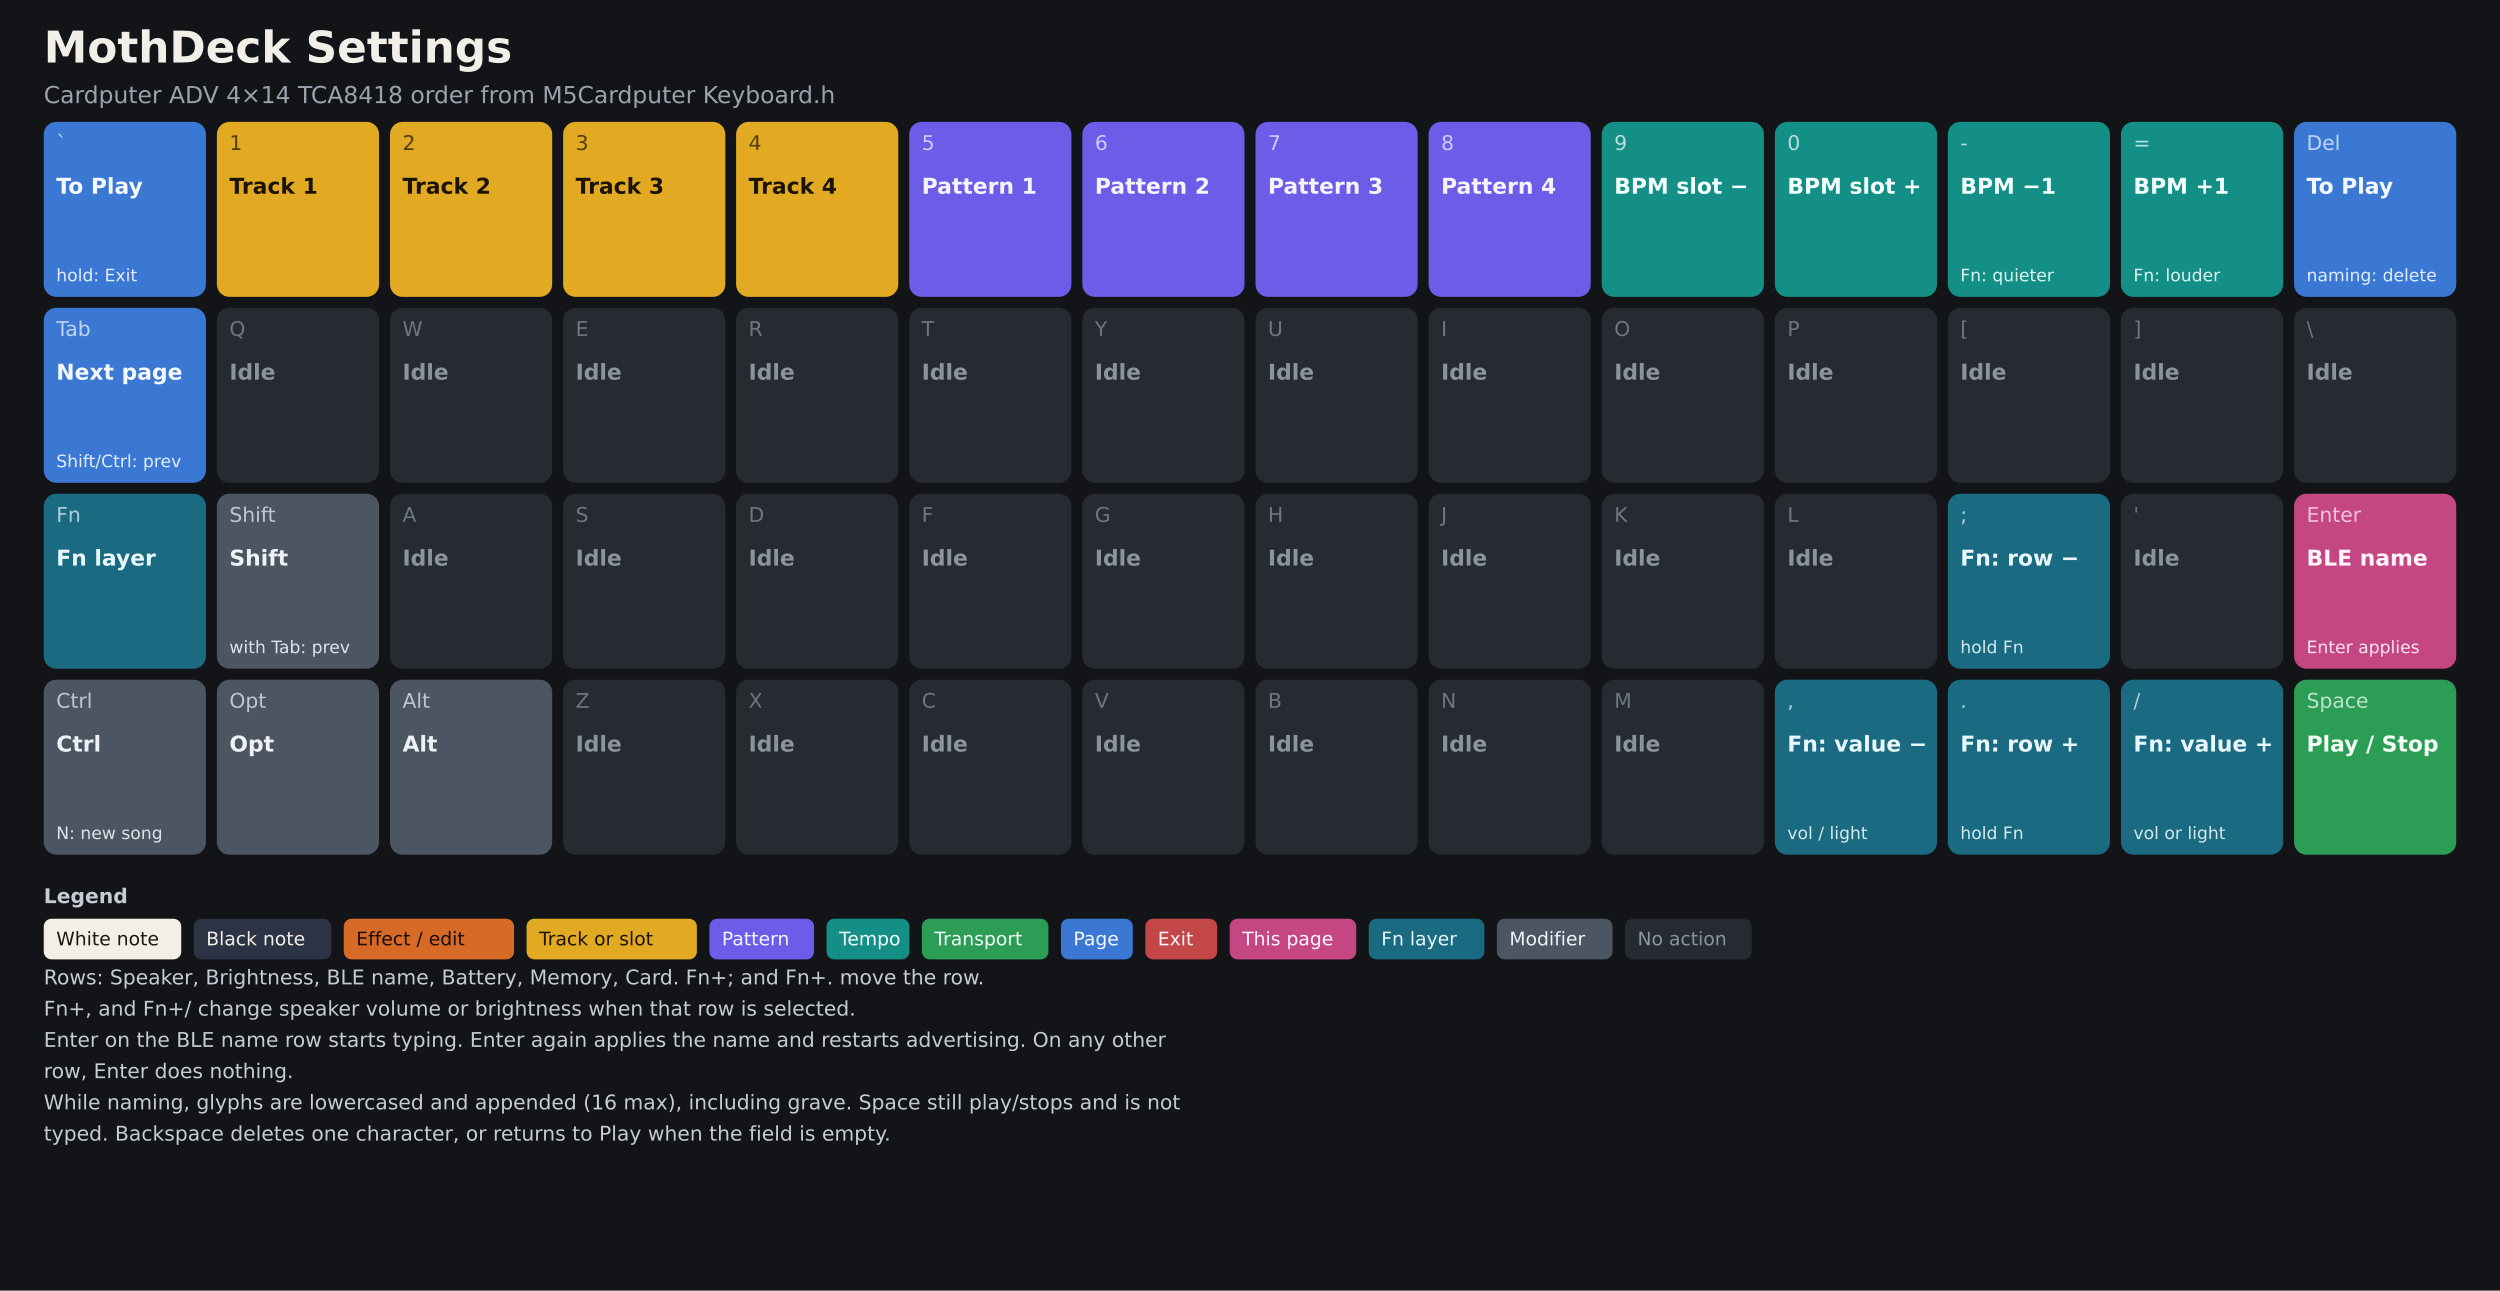
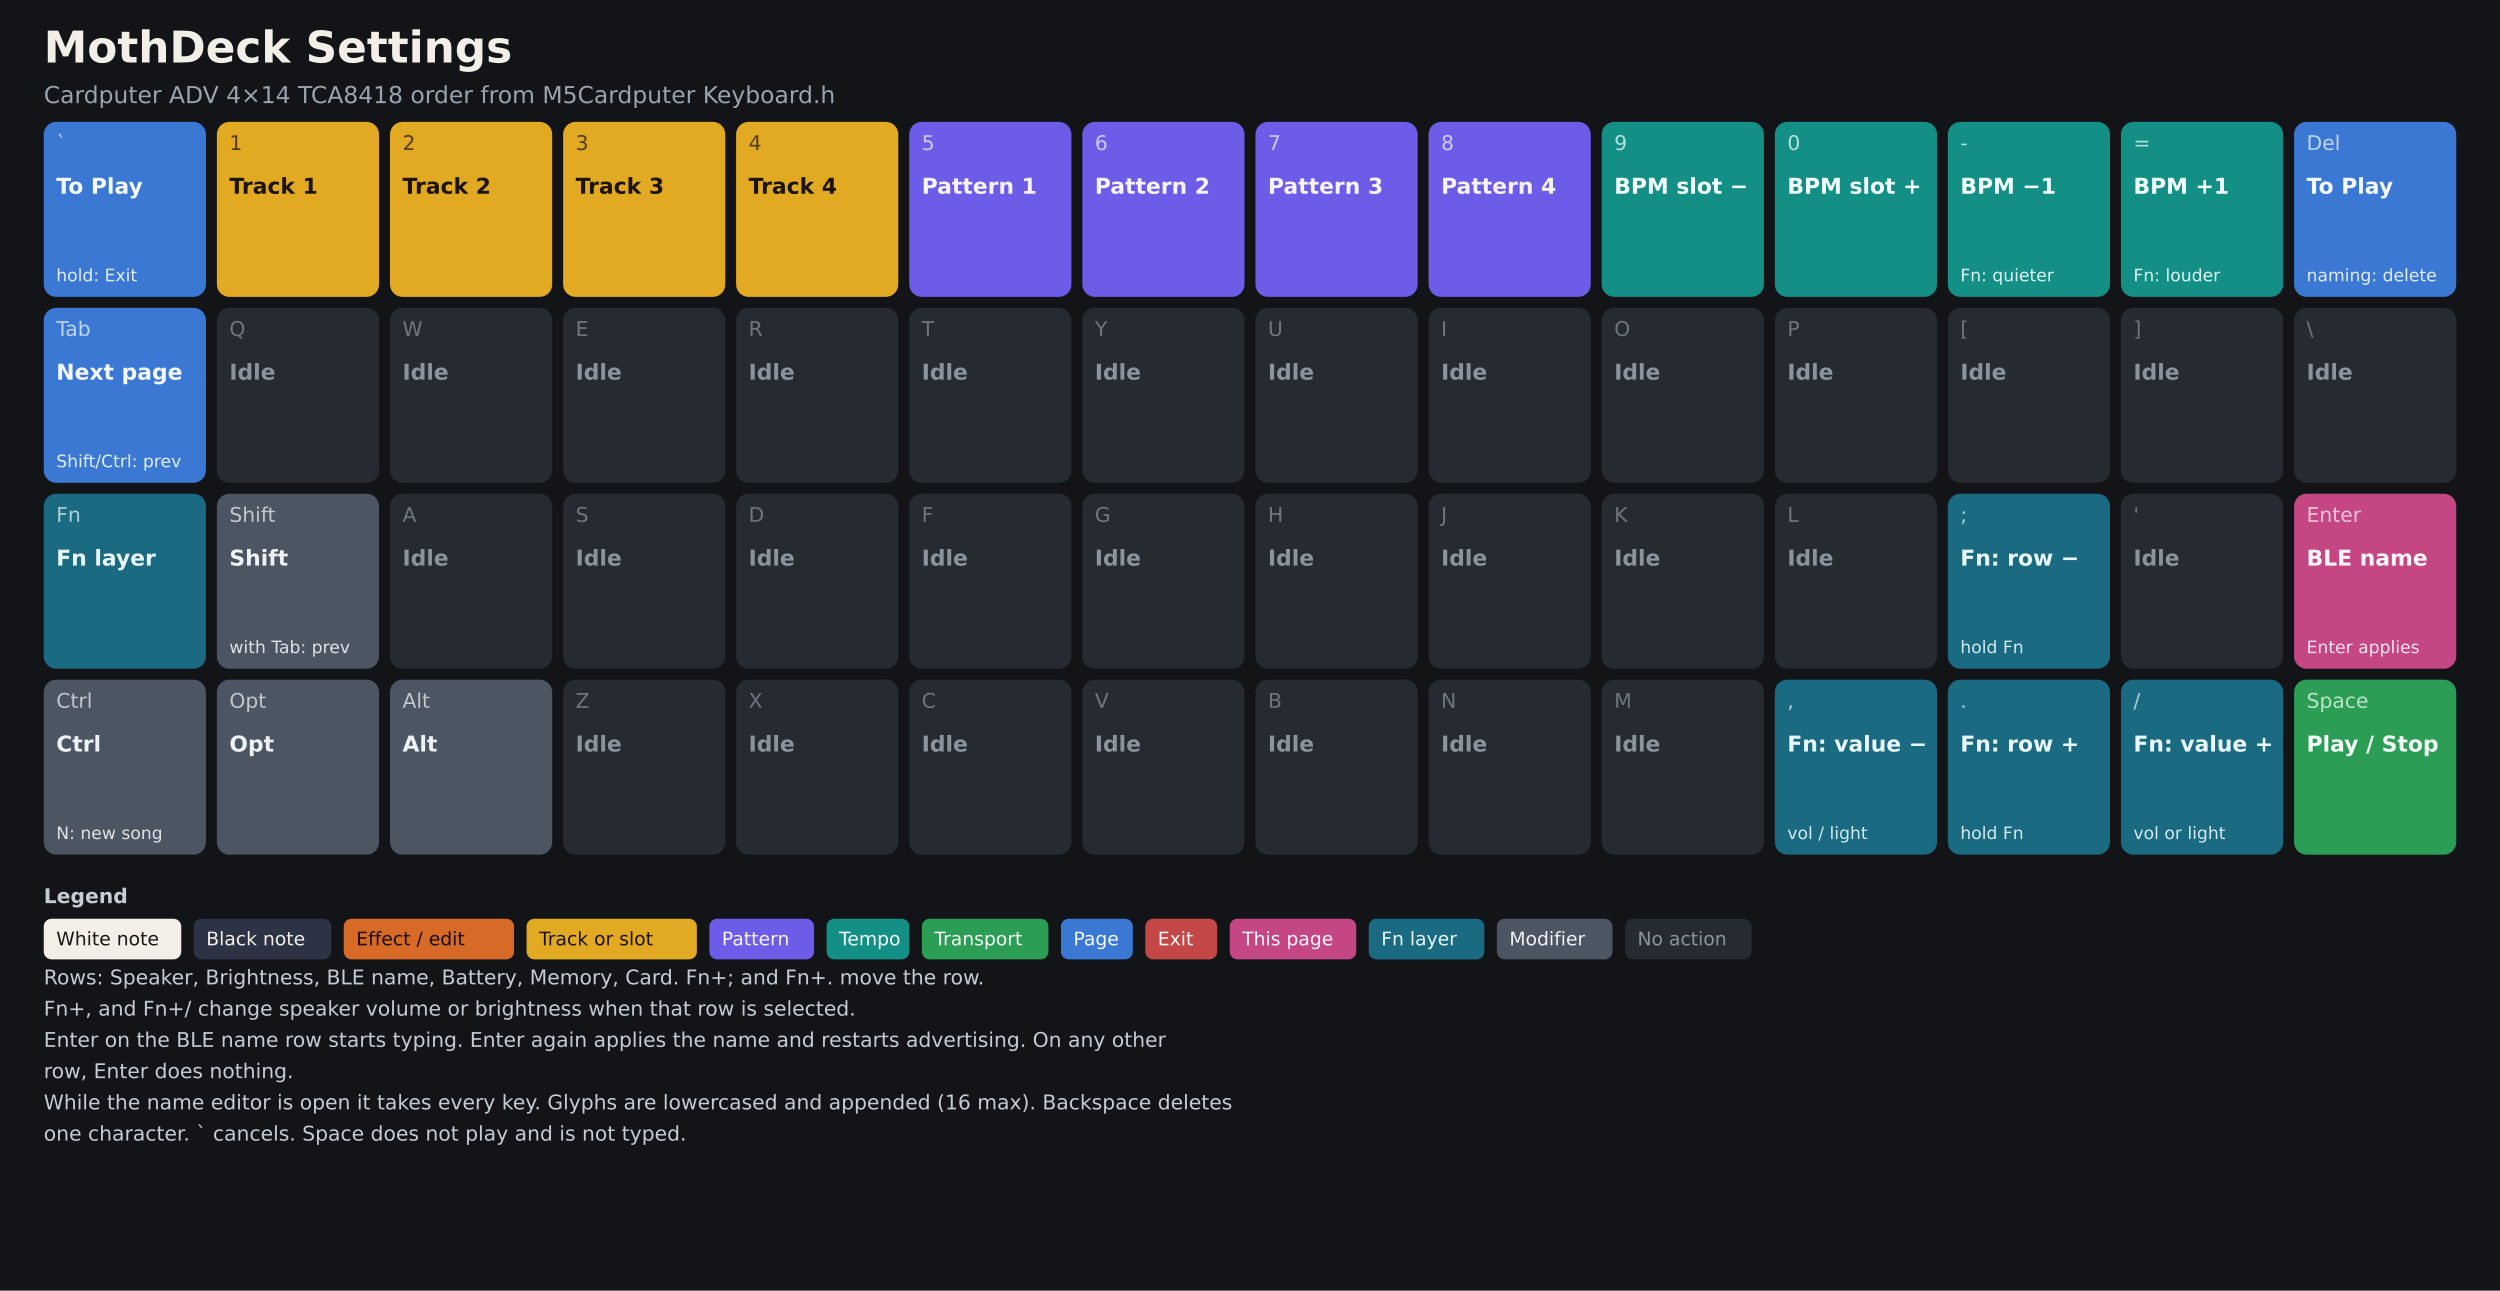
<svg xmlns="http://www.w3.org/2000/svg" width="1600" height="826" viewBox="0 0 1600 826">
  <style>text { font-family: 'DejaVu Sans', 'Liberation Sans', sans-serif; }</style>
  <rect width="100%" height="100%" fill="#121418" />
  <text x="28" y="40" fill="#f2efe8" font-size="28" font-weight="700">MothDeck  Settings</text>
  <text x="28" y="66" fill="#9aa3ad" font-size="15">Cardputer ADV  4×14  TCA8418 order from M5Cardputer Keyboard.h</text>
  <rect x="28.0" y="78.0" width="103.8" height="112.0" rx="8" fill="#3a78d4" />
  <text x="36.0" y="96.0" fill="#f4f8ff" font-size="13" opacity="0.72">`</text>
  <text x="36.0" y="124.0" fill="#f4f8ff" font-size="14" font-weight="700">To Play</text>
  <text x="36.0" y="180.0" fill="#f4f8ff" font-size="11" opacity="0.9">hold: Exit</text>
  <rect x="138.8" y="78.0" width="103.8" height="112.0" rx="8" fill="#e2aa22" />
  <text x="146.8" y="96.0" fill="#1c1403" font-size="13" opacity="0.72">1</text>
  <text x="146.8" y="124.0" fill="#1c1403" font-size="14" font-weight="700">Track 1</text>
  <rect x="249.6" y="78.0" width="103.8" height="112.0" rx="8" fill="#e2aa22" />
  <text x="257.6" y="96.0" fill="#1c1403" font-size="13" opacity="0.72">2</text>
  <text x="257.6" y="124.0" fill="#1c1403" font-size="14" font-weight="700">Track 2</text>
  <rect x="360.4" y="78.0" width="103.8" height="112.0" rx="8" fill="#e2aa22" />
  <text x="368.4" y="96.0" fill="#1c1403" font-size="13" opacity="0.72">3</text>
  <text x="368.4" y="124.0" fill="#1c1403" font-size="14" font-weight="700">Track 3</text>
  <rect x="471.1" y="78.0" width="103.8" height="112.0" rx="8" fill="#e2aa22" />
  <text x="479.1" y="96.0" fill="#1c1403" font-size="13" opacity="0.72">4</text>
  <text x="479.1" y="124.0" fill="#1c1403" font-size="14" font-weight="700">Track 4</text>
  <rect x="581.9" y="78.0" width="103.8" height="112.0" rx="8" fill="#6c5ce7" />
  <text x="589.9" y="96.0" fill="#f6f3ff" font-size="13" opacity="0.72">5</text>
  <text x="589.9" y="124.0" fill="#f6f3ff" font-size="14" font-weight="700">Pattern 1</text>
  <rect x="692.7" y="78.0" width="103.8" height="112.0" rx="8" fill="#6c5ce7" />
  <text x="700.7" y="96.0" fill="#f6f3ff" font-size="13" opacity="0.72">6</text>
  <text x="700.7" y="124.0" fill="#f6f3ff" font-size="14" font-weight="700">Pattern 2</text>
  <rect x="803.5" y="78.0" width="103.8" height="112.0" rx="8" fill="#6c5ce7" />
  <text x="811.5" y="96.0" fill="#f6f3ff" font-size="13" opacity="0.72">7</text>
  <text x="811.5" y="124.0" fill="#f6f3ff" font-size="14" font-weight="700">Pattern 3</text>
  <rect x="914.3" y="78.0" width="103.8" height="112.0" rx="8" fill="#6c5ce7" />
  <text x="922.3" y="96.0" fill="#f6f3ff" font-size="13" opacity="0.72">8</text>
  <text x="922.3" y="124.0" fill="#f6f3ff" font-size="14" font-weight="700">Pattern 4</text>
  <rect x="1025.1" y="78.0" width="103.8" height="112.0" rx="8" fill="#148f86" />
  <text x="1033.1" y="96.0" fill="#f2fffd" font-size="13" opacity="0.72">9</text>
  <text x="1033.1" y="124.0" fill="#f2fffd" font-size="14" font-weight="700">BPM slot −</text>
  <rect x="1135.9" y="78.0" width="103.8" height="112.0" rx="8" fill="#148f86" />
  <text x="1143.9" y="96.0" fill="#f2fffd" font-size="13" opacity="0.72">0</text>
  <text x="1143.9" y="124.0" fill="#f2fffd" font-size="14" font-weight="700">BPM slot +</text>
  <rect x="1246.6" y="78.0" width="103.8" height="112.0" rx="8" fill="#148f86" />
  <text x="1254.6" y="96.0" fill="#f2fffd" font-size="13" opacity="0.72">-</text>
  <text x="1254.6" y="124.0" fill="#f2fffd" font-size="14" font-weight="700">BPM −1</text>
  <text x="1254.6" y="180.0" fill="#f2fffd" font-size="11" opacity="0.9">Fn: quieter</text>
  <rect x="1357.4" y="78.0" width="103.8" height="112.0" rx="8" fill="#148f86" />
  <text x="1365.4" y="96.0" fill="#f2fffd" font-size="13" opacity="0.72">=</text>
  <text x="1365.4" y="124.0" fill="#f2fffd" font-size="14" font-weight="700">BPM +1</text>
  <text x="1365.4" y="180.0" fill="#f2fffd" font-size="11" opacity="0.9">Fn: louder</text>
  <rect x="1468.2" y="78.0" width="103.8" height="112.0" rx="8" fill="#3a78d4" />
  <text x="1476.2" y="96.0" fill="#f4f8ff" font-size="13" opacity="0.72">Del</text>
  <text x="1476.2" y="124.0" fill="#f4f8ff" font-size="14" font-weight="700">To Play</text>
  <text x="1476.2" y="180.0" fill="#f4f8ff" font-size="11" opacity="0.9">naming: delete</text>
  <rect x="28.0" y="197.0" width="103.8" height="112.0" rx="8" fill="#3a78d4" />
  <text x="36.0" y="215.0" fill="#f4f8ff" font-size="13" opacity="0.72">Tab</text>
  <text x="36.0" y="243.0" fill="#f4f8ff" font-size="14" font-weight="700">Next page</text>
  <text x="36.0" y="299.0" fill="#f4f8ff" font-size="11" opacity="0.9">Shift/Ctrl: prev</text>
  <rect x="138.8" y="197.0" width="103.8" height="112.0" rx="8" fill="#262b32" />
  <text x="146.8" y="215.0" fill="#8b939c" font-size="13" opacity="0.72">Q</text>
  <text x="146.8" y="243.0" fill="#8b939c" font-size="14" font-weight="700">Idle</text>
  <rect x="249.6" y="197.0" width="103.8" height="112.0" rx="8" fill="#262b32" />
  <text x="257.6" y="215.0" fill="#8b939c" font-size="13" opacity="0.72">W</text>
  <text x="257.6" y="243.0" fill="#8b939c" font-size="14" font-weight="700">Idle</text>
  <rect x="360.4" y="197.0" width="103.8" height="112.0" rx="8" fill="#262b32" />
  <text x="368.4" y="215.0" fill="#8b939c" font-size="13" opacity="0.72">E</text>
  <text x="368.4" y="243.0" fill="#8b939c" font-size="14" font-weight="700">Idle</text>
  <rect x="471.1" y="197.0" width="103.8" height="112.0" rx="8" fill="#262b32" />
  <text x="479.1" y="215.0" fill="#8b939c" font-size="13" opacity="0.72">R</text>
  <text x="479.1" y="243.0" fill="#8b939c" font-size="14" font-weight="700">Idle</text>
  <rect x="581.9" y="197.0" width="103.8" height="112.0" rx="8" fill="#262b32" />
  <text x="589.9" y="215.0" fill="#8b939c" font-size="13" opacity="0.72">T</text>
  <text x="589.9" y="243.0" fill="#8b939c" font-size="14" font-weight="700">Idle</text>
  <rect x="692.7" y="197.0" width="103.8" height="112.0" rx="8" fill="#262b32" />
  <text x="700.7" y="215.0" fill="#8b939c" font-size="13" opacity="0.72">Y</text>
  <text x="700.7" y="243.0" fill="#8b939c" font-size="14" font-weight="700">Idle</text>
  <rect x="803.5" y="197.0" width="103.8" height="112.0" rx="8" fill="#262b32" />
  <text x="811.5" y="215.0" fill="#8b939c" font-size="13" opacity="0.72">U</text>
  <text x="811.5" y="243.0" fill="#8b939c" font-size="14" font-weight="700">Idle</text>
  <rect x="914.3" y="197.0" width="103.8" height="112.0" rx="8" fill="#262b32" />
  <text x="922.3" y="215.0" fill="#8b939c" font-size="13" opacity="0.72">I</text>
  <text x="922.3" y="243.0" fill="#8b939c" font-size="14" font-weight="700">Idle</text>
  <rect x="1025.1" y="197.0" width="103.8" height="112.0" rx="8" fill="#262b32" />
  <text x="1033.1" y="215.0" fill="#8b939c" font-size="13" opacity="0.72">O</text>
  <text x="1033.1" y="243.0" fill="#8b939c" font-size="14" font-weight="700">Idle</text>
  <rect x="1135.9" y="197.0" width="103.8" height="112.0" rx="8" fill="#262b32" />
  <text x="1143.9" y="215.0" fill="#8b939c" font-size="13" opacity="0.72">P</text>
  <text x="1143.9" y="243.0" fill="#8b939c" font-size="14" font-weight="700">Idle</text>
  <rect x="1246.6" y="197.0" width="103.8" height="112.0" rx="8" fill="#262b32" />
  <text x="1254.6" y="215.0" fill="#8b939c" font-size="13" opacity="0.72">[</text>
  <text x="1254.6" y="243.0" fill="#8b939c" font-size="14" font-weight="700">Idle</text>
  <rect x="1357.4" y="197.0" width="103.8" height="112.0" rx="8" fill="#262b32" />
  <text x="1365.4" y="215.0" fill="#8b939c" font-size="13" opacity="0.72">]</text>
  <text x="1365.4" y="243.0" fill="#8b939c" font-size="14" font-weight="700">Idle</text>
  <rect x="1468.2" y="197.0" width="103.8" height="112.0" rx="8" fill="#262b32" />
  <text x="1476.2" y="215.0" fill="#8b939c" font-size="13" opacity="0.72">\</text>
  <text x="1476.2" y="243.0" fill="#8b939c" font-size="14" font-weight="700">Idle</text>
  <rect x="28.0" y="316.0" width="103.8" height="112.0" rx="8" fill="#1a6a82" />
  <text x="36.0" y="334.0" fill="#e8f7fb" font-size="13" opacity="0.72">Fn</text>
  <text x="36.0" y="362.0" fill="#e8f7fb" font-size="14" font-weight="700">Fn layer</text>
  <rect x="138.8" y="316.0" width="103.8" height="112.0" rx="8" fill="#4c5562" />
  <text x="146.8" y="334.0" fill="#eef2f6" font-size="13" opacity="0.72">Shift</text>
  <text x="146.8" y="362.0" fill="#eef2f6" font-size="14" font-weight="700">Shift</text>
  <text x="146.8" y="418.0" fill="#eef2f6" font-size="11" opacity="0.9">with Tab: prev</text>
  <rect x="249.6" y="316.0" width="103.8" height="112.0" rx="8" fill="#262b32" />
  <text x="257.6" y="334.0" fill="#8b939c" font-size="13" opacity="0.72">A</text>
  <text x="257.6" y="362.0" fill="#8b939c" font-size="14" font-weight="700">Idle</text>
  <rect x="360.4" y="316.0" width="103.8" height="112.0" rx="8" fill="#262b32" />
  <text x="368.4" y="334.0" fill="#8b939c" font-size="13" opacity="0.72">S</text>
  <text x="368.4" y="362.0" fill="#8b939c" font-size="14" font-weight="700">Idle</text>
  <rect x="471.1" y="316.0" width="103.8" height="112.0" rx="8" fill="#262b32" />
  <text x="479.1" y="334.0" fill="#8b939c" font-size="13" opacity="0.72">D</text>
  <text x="479.1" y="362.0" fill="#8b939c" font-size="14" font-weight="700">Idle</text>
  <rect x="581.9" y="316.0" width="103.8" height="112.0" rx="8" fill="#262b32" />
  <text x="589.9" y="334.0" fill="#8b939c" font-size="13" opacity="0.72">F</text>
  <text x="589.9" y="362.0" fill="#8b939c" font-size="14" font-weight="700">Idle</text>
  <rect x="692.7" y="316.0" width="103.8" height="112.0" rx="8" fill="#262b32" />
  <text x="700.7" y="334.0" fill="#8b939c" font-size="13" opacity="0.72">G</text>
  <text x="700.7" y="362.0" fill="#8b939c" font-size="14" font-weight="700">Idle</text>
  <rect x="803.5" y="316.0" width="103.8" height="112.0" rx="8" fill="#262b32" />
  <text x="811.5" y="334.0" fill="#8b939c" font-size="13" opacity="0.72">H</text>
  <text x="811.5" y="362.0" fill="#8b939c" font-size="14" font-weight="700">Idle</text>
  <rect x="914.3" y="316.0" width="103.8" height="112.0" rx="8" fill="#262b32" />
  <text x="922.3" y="334.0" fill="#8b939c" font-size="13" opacity="0.72">J</text>
  <text x="922.3" y="362.0" fill="#8b939c" font-size="14" font-weight="700">Idle</text>
  <rect x="1025.1" y="316.0" width="103.8" height="112.0" rx="8" fill="#262b32" />
  <text x="1033.1" y="334.0" fill="#8b939c" font-size="13" opacity="0.72">K</text>
  <text x="1033.1" y="362.0" fill="#8b939c" font-size="14" font-weight="700">Idle</text>
  <rect x="1135.9" y="316.0" width="103.8" height="112.0" rx="8" fill="#262b32" />
  <text x="1143.9" y="334.0" fill="#8b939c" font-size="13" opacity="0.72">L</text>
  <text x="1143.9" y="362.0" fill="#8b939c" font-size="14" font-weight="700">Idle</text>
  <rect x="1246.6" y="316.0" width="103.8" height="112.0" rx="8" fill="#1a6a82" />
  <text x="1254.6" y="334.0" fill="#e8f7fb" font-size="13" opacity="0.72">;</text>
  <text x="1254.6" y="362.0" fill="#e8f7fb" font-size="14" font-weight="700">Fn: row −</text>
  <text x="1254.6" y="418.0" fill="#e8f7fb" font-size="11" opacity="0.9">hold Fn</text>
  <rect x="1357.4" y="316.0" width="103.8" height="112.0" rx="8" fill="#262b32" />
  <text x="1365.4" y="334.0" fill="#8b939c" font-size="13" opacity="0.72">'</text>
  <text x="1365.4" y="362.0" fill="#8b939c" font-size="14" font-weight="700">Idle</text>
  <rect x="1468.2" y="316.0" width="103.8" height="112.0" rx="8" fill="#c44784" />
  <text x="1476.2" y="334.0" fill="#fff5fa" font-size="13" opacity="0.72">Enter</text>
  <text x="1476.2" y="362.0" fill="#fff5fa" font-size="14" font-weight="700">BLE name</text>
  <text x="1476.2" y="418.0" fill="#fff5fa" font-size="11" opacity="0.9">Enter applies</text>
  <rect x="28.0" y="435.0" width="103.8" height="112.0" rx="8" fill="#4c5562" />
  <text x="36.0" y="453.0" fill="#eef2f6" font-size="13" opacity="0.72">Ctrl</text>
  <text x="36.0" y="481.0" fill="#eef2f6" font-size="14" font-weight="700">Ctrl</text>
  <text x="36.0" y="537.0" fill="#eef2f6" font-size="11" opacity="0.9">N: new song</text>
  <rect x="138.8" y="435.0" width="103.8" height="112.0" rx="8" fill="#4c5562" />
  <text x="146.8" y="453.0" fill="#eef2f6" font-size="13" opacity="0.72">Opt</text>
  <text x="146.8" y="481.0" fill="#eef2f6" font-size="14" font-weight="700">Opt</text>
  <rect x="249.6" y="435.0" width="103.8" height="112.0" rx="8" fill="#4c5562" />
  <text x="257.6" y="453.0" fill="#eef2f6" font-size="13" opacity="0.72">Alt</text>
  <text x="257.6" y="481.0" fill="#eef2f6" font-size="14" font-weight="700">Alt</text>
  <rect x="360.4" y="435.0" width="103.8" height="112.0" rx="8" fill="#262b32" />
  <text x="368.4" y="453.0" fill="#8b939c" font-size="13" opacity="0.72">Z</text>
  <text x="368.4" y="481.0" fill="#8b939c" font-size="14" font-weight="700">Idle</text>
  <rect x="471.1" y="435.0" width="103.8" height="112.0" rx="8" fill="#262b32" />
  <text x="479.1" y="453.0" fill="#8b939c" font-size="13" opacity="0.72">X</text>
  <text x="479.1" y="481.0" fill="#8b939c" font-size="14" font-weight="700">Idle</text>
  <rect x="581.9" y="435.0" width="103.8" height="112.0" rx="8" fill="#262b32" />
  <text x="589.9" y="453.0" fill="#8b939c" font-size="13" opacity="0.72">C</text>
  <text x="589.9" y="481.0" fill="#8b939c" font-size="14" font-weight="700">Idle</text>
  <rect x="692.7" y="435.0" width="103.8" height="112.0" rx="8" fill="#262b32" />
  <text x="700.7" y="453.0" fill="#8b939c" font-size="13" opacity="0.72">V</text>
  <text x="700.7" y="481.0" fill="#8b939c" font-size="14" font-weight="700">Idle</text>
  <rect x="803.5" y="435.0" width="103.8" height="112.0" rx="8" fill="#262b32" />
  <text x="811.5" y="453.0" fill="#8b939c" font-size="13" opacity="0.72">B</text>
  <text x="811.5" y="481.0" fill="#8b939c" font-size="14" font-weight="700">Idle</text>
  <rect x="914.3" y="435.0" width="103.8" height="112.0" rx="8" fill="#262b32" />
  <text x="922.3" y="453.0" fill="#8b939c" font-size="13" opacity="0.72">N</text>
  <text x="922.3" y="481.0" fill="#8b939c" font-size="14" font-weight="700">Idle</text>
  <rect x="1025.1" y="435.0" width="103.8" height="112.0" rx="8" fill="#262b32" />
  <text x="1033.1" y="453.0" fill="#8b939c" font-size="13" opacity="0.72">M</text>
  <text x="1033.1" y="481.0" fill="#8b939c" font-size="14" font-weight="700">Idle</text>
  <rect x="1135.9" y="435.0" width="103.8" height="112.0" rx="8" fill="#1a6a82" />
  <text x="1143.9" y="453.0" fill="#e8f7fb" font-size="13" opacity="0.72">,</text>
  <text x="1143.9" y="481.0" fill="#e8f7fb" font-size="14" font-weight="700">Fn: value −</text>
  <text x="1143.9" y="537.0" fill="#e8f7fb" font-size="11" opacity="0.9">vol / light</text>
  <rect x="1246.6" y="435.0" width="103.8" height="112.0" rx="8" fill="#1a6a82" />
  <text x="1254.6" y="453.0" fill="#e8f7fb" font-size="13" opacity="0.72">.</text>
  <text x="1254.6" y="481.0" fill="#e8f7fb" font-size="14" font-weight="700">Fn: row +</text>
  <text x="1254.6" y="537.0" fill="#e8f7fb" font-size="11" opacity="0.9">hold Fn</text>
  <rect x="1357.4" y="435.0" width="103.8" height="112.0" rx="8" fill="#1a6a82" />
  <text x="1365.4" y="453.0" fill="#e8f7fb" font-size="13" opacity="0.72">/</text>
  <text x="1365.4" y="481.0" fill="#e8f7fb" font-size="14" font-weight="700">Fn: value +</text>
  <text x="1365.4" y="537.0" fill="#e8f7fb" font-size="11" opacity="0.9">vol or light</text>
  <rect x="1468.2" y="435.0" width="103.8" height="112.0" rx="8" fill="#2b9d55" />
  <text x="1476.2" y="453.0" fill="#f3fff7" font-size="13" opacity="0.72">Space</text>
  <text x="1476.2" y="481.0" fill="#f3fff7" font-size="14" font-weight="700">Play / Stop</text>
  <text x="28" y="578" fill="#c5ccd3" font-size="13" font-weight="700">Legend</text>
  <rect x="28" y="588" width="88" height="26" rx="5" fill="#f4efe6" />
  <text x="36" y="605" fill="#1b1814" font-size="12">White note</text>
  <rect x="124" y="588" width="88" height="26" rx="5" fill="#2b3344" />
  <text x="132" y="605" fill="#f4efe6" font-size="12">Black note</text>
  <rect x="220" y="588" width="109" height="26" rx="5" fill="#d86a28" />
  <text x="228" y="605" fill="#1a0e06" font-size="12">Effect / edit</text>
  <rect x="337" y="588" width="109" height="26" rx="5" fill="#e2aa22" />
  <text x="345" y="605" fill="#1c1403" font-size="12">Track or slot</text>
  <rect x="454" y="588" width="67" height="26" rx="5" fill="#6c5ce7" />
  <text x="462" y="605" fill="#f6f3ff" font-size="12">Pattern</text>
  <rect x="529" y="588" width="53" height="26" rx="5" fill="#148f86" />
  <text x="537" y="605" fill="#f2fffd" font-size="12">Tempo</text>
  <rect x="590" y="588" width="81" height="26" rx="5" fill="#2b9d55" />
  <text x="598" y="605" fill="#f3fff7" font-size="12">Transport</text>
  <rect x="679" y="588" width="46" height="26" rx="5" fill="#3a78d4" />
  <text x="687" y="605" fill="#f4f8ff" font-size="12">Page</text>
  <rect x="733" y="588" width="46" height="26" rx="5" fill="#c44747" />
  <text x="741" y="605" fill="#fff6f6" font-size="12">Exit</text>
  <rect x="787" y="588" width="81" height="26" rx="5" fill="#c44784" />
  <text x="795" y="605" fill="#fff5fa" font-size="12">This page</text>
  <rect x="876" y="588" width="74" height="26" rx="5" fill="#1a6a82" />
  <text x="884" y="605" fill="#e8f7fb" font-size="12">Fn layer</text>
  <rect x="958" y="588" width="74" height="26" rx="5" fill="#4c5562" />
  <text x="966" y="605" fill="#eef2f6" font-size="12">Modifier</text>
  <rect x="1040" y="588" width="81" height="26" rx="5" fill="#262b32" />
  <text x="1048" y="605" fill="#8b939c" font-size="12">No action</text>
  <text x="28" y="630" fill="#c5ccd3" font-size="13">Rows: Speaker, Brightness, BLE name, Battery, Memory, Card. Fn+; and Fn+. move the row.</text>
  <text x="28" y="650" fill="#c5ccd3" font-size="13">Fn+, and Fn+/ change speaker volume or brightness when that row is selected.</text>
  <text x="28" y="670" fill="#c5ccd3" font-size="13">Enter on the BLE name row starts typing. Enter again applies the name and restarts advertising. On any other</text>
  <text x="28" y="690" fill="#c5ccd3" font-size="13">row, Enter does nothing.</text>
-   <text x="28" y="710" fill="#c5ccd3" font-size="13">While naming, glyphs are lowercased and appended (16 max), including grave. Space still play/stops and is not</text>
-   <text x="28" y="730" fill="#c5ccd3" font-size="13">typed. Backspace deletes one character, or returns to Play when the field is empty.</text>
+   <text x="28" y="710" fill="#c5ccd3" font-size="13">While the name editor is open it takes every key. Glyphs are lowercased and appended (16 max). Backspace deletes</text>
+   <text x="28" y="730" fill="#c5ccd3" font-size="13">one character. ` cancels. Space does not play and is not typed.</text>
</svg>
